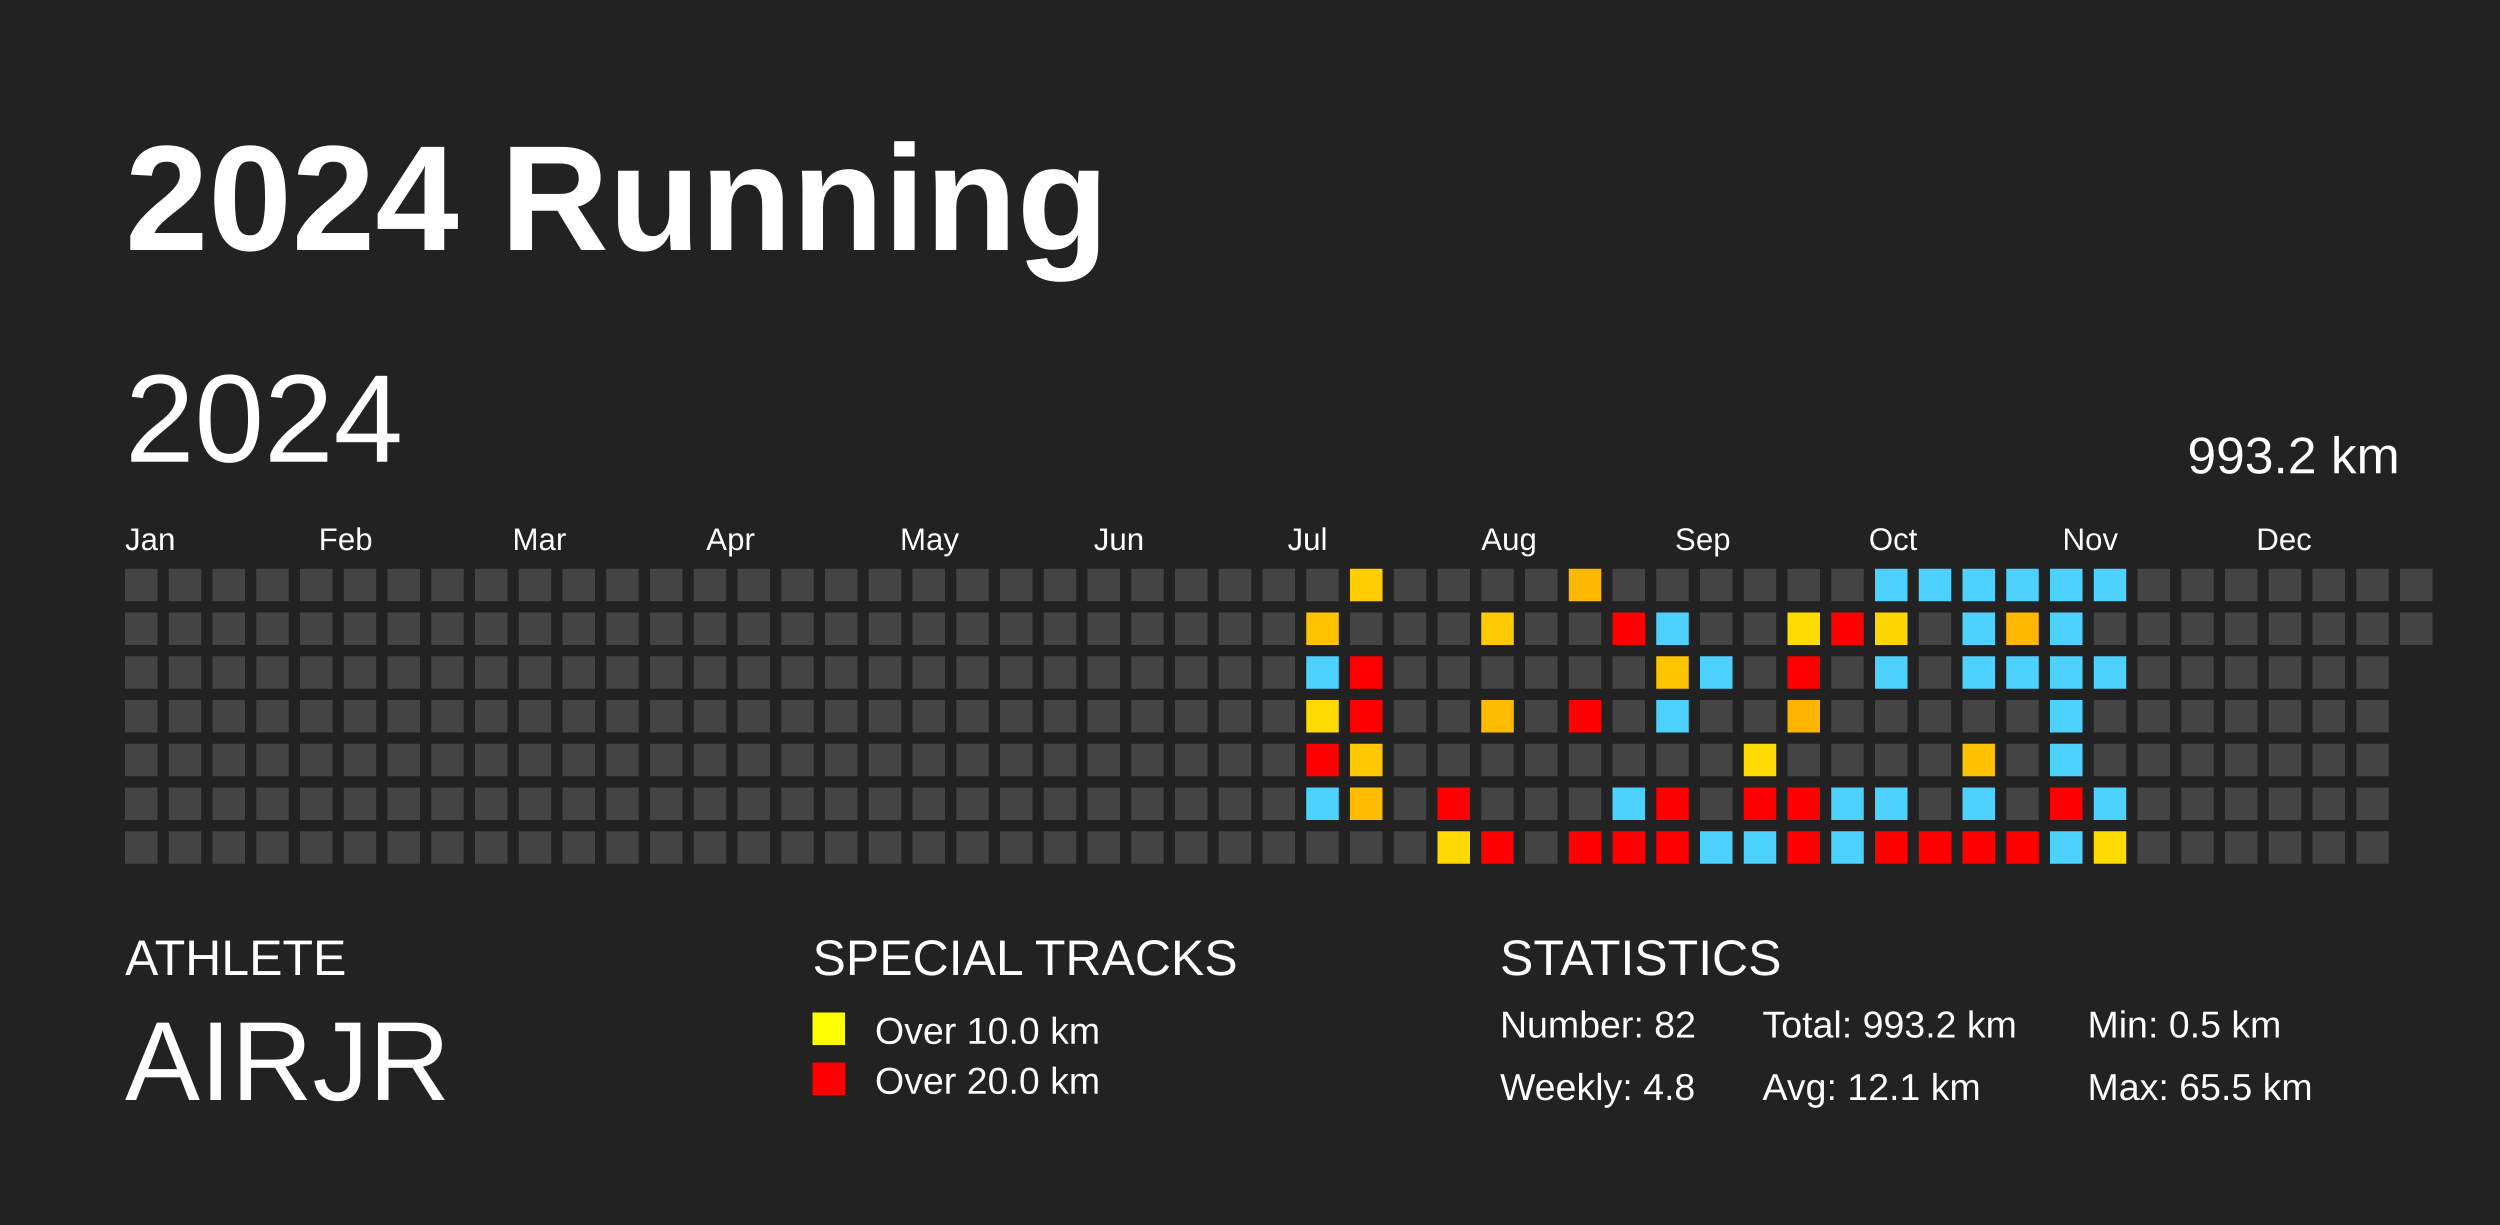
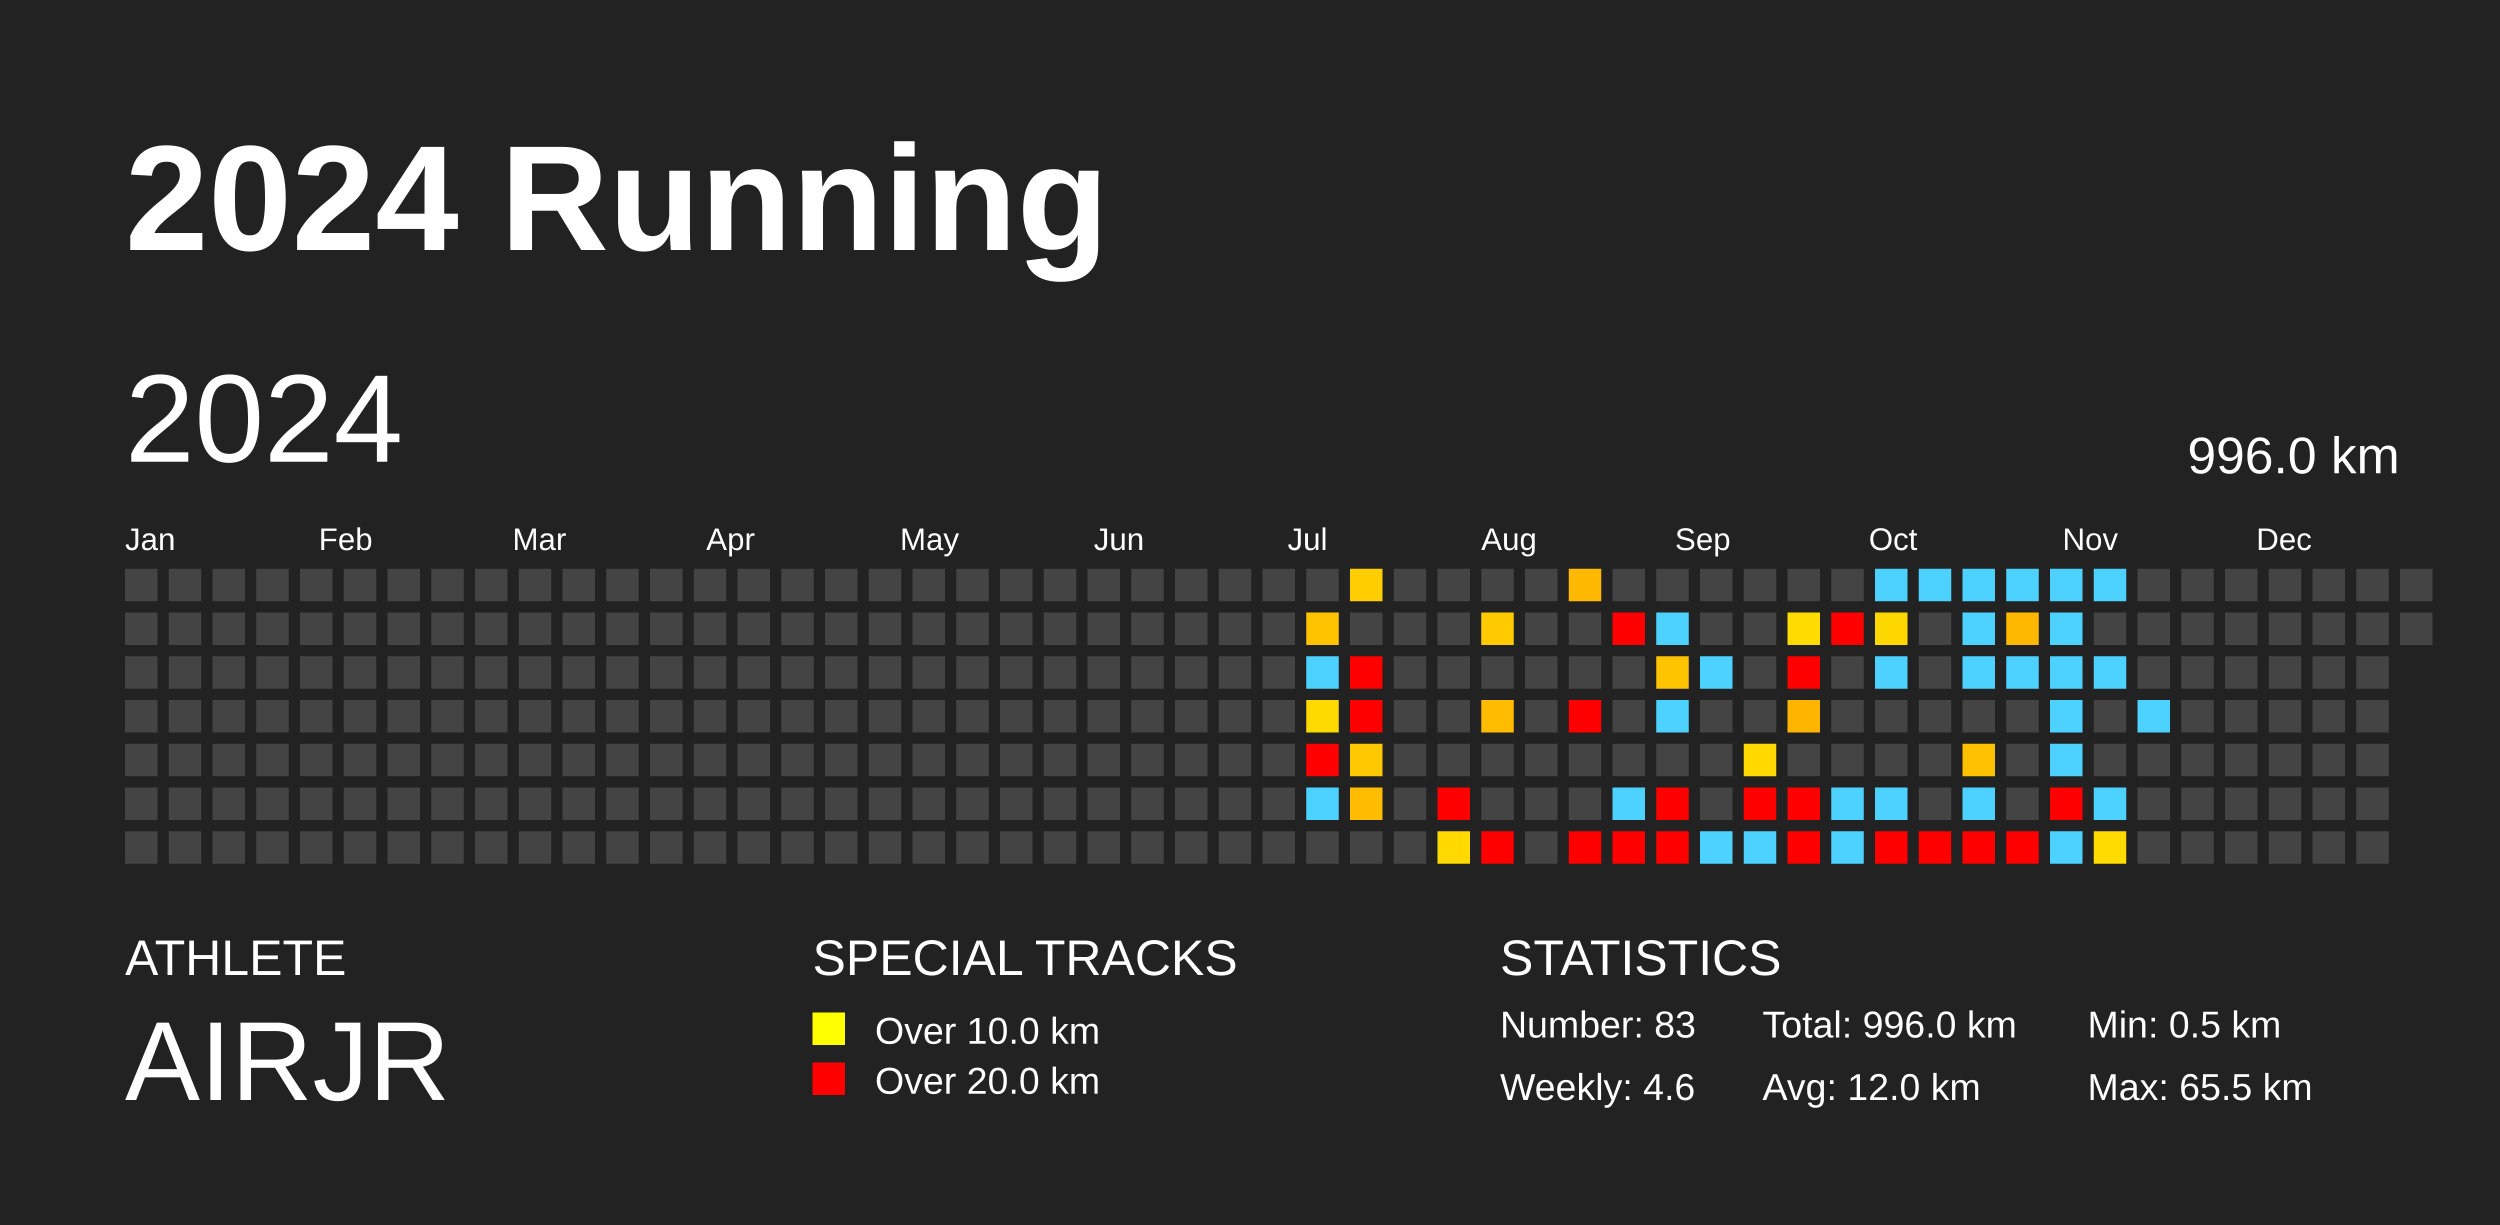
<svg xmlns="http://www.w3.org/2000/svg" baseProfile="full" height="98mm" version="1.1" viewBox="0,0,200,98" width="200mm">
  <defs />
  <rect fill="#222222" height="98" width="200" x="0" y="0" />
  <text fill="#FFFFFF" style="font-size:12px; font-family:Arial; font-weight:bold;" x="10" y="20">2024 Running</text>
  <text fill="#FFFFFF" style="font-size:4px; font-family:Arial" x="10" y="78">ATHLETE</text>
  <text fill="#FFFFFF" style="font-size:9px; font-family:Arial" x="10" y="88">AIRJR</text>
  <text fill="#FFFFFF" style="font-size:4px; font-family:Arial" x="65" y="78">SPECIAL TRACKS</text>
  <rect fill="yellow" height="2.6" width="2.6" x="65" y="81" />
  <text fill="#FFFFFF" style="font-size:3px; font-family:Arial" x="70" y="83.5">Over 10.0 km</text>
  <rect fill="red" height="2.6" width="2.6" x="65" y="85" />
  <text fill="#FFFFFF" style="font-size:3px; font-family:Arial" x="70" y="87.5">Over 20.0 km</text>
  <text fill="#FFFFFF" style="font-size:4px; font-family:Arial" x="120" y="78">STATISTICS</text>
-   <text fill="#FFFFFF" style="font-size:3px; font-family:Arial" x="120" y="83">Number: 82</text>
-   <text fill="#FFFFFF" style="font-size:3px; font-family:Arial" x="120" y="88">Weekly: 4.8</text>
-   <text fill="#FFFFFF" style="font-size:3px; font-family:Arial" x="141" y="83">Total: 993.2 km</text>
-   <text fill="#FFFFFF" style="font-size:3px; font-family:Arial" x="141" y="88">Avg: 12.1 km</text>
+   <text fill="#FFFFFF" style="font-size:3px; font-family:Arial" x="120" y="83">Number: 83</text>
+   <text fill="#FFFFFF" style="font-size:3px; font-family:Arial" x="120" y="88">Weekly: 4.6</text>
+   <text fill="#FFFFFF" style="font-size:3px; font-family:Arial" x="141" y="83">Total: 996.0 km</text>
+   <text fill="#FFFFFF" style="font-size:3px; font-family:Arial" x="141" y="88">Avg: 12.0 km</text>
  <text fill="#FFFFFF" style="font-size:3px; font-family:Arial" x="167" y="83">Min: 0.5 km</text>
  <text fill="#FFFFFF" style="font-size:3px; font-family:Arial" x="167" y="88">Max: 65.5 km</text>
  <text dominant-baseline="hanging" fill="#FFFFFF" style="font-size:10.0px; font-family:Arial;" x="10" y="30">2024</text>
-   <text dominant-baseline="hanging" fill="#FFFFFF" style="font-size:4.125px; font-family:Arial;" x="175" y="35">993.2 km</text>
+   <text dominant-baseline="hanging" fill="#FFFFFF" style="font-size:4.125px; font-family:Arial;" x="175" y="35">996.0 km</text>
  <text fill="#FFFFFF" style="font-size:2.5px; font-family:Arial" x="10.0" y="44">Jan</text>
  <text fill="#FFFFFF" style="font-size:2.5px; font-family:Arial" x="25.5" y="44">Feb</text>
  <text fill="#FFFFFF" style="font-size:2.5px; font-family:Arial" x="41.0" y="44">Mar</text>
  <text fill="#FFFFFF" style="font-size:2.5px; font-family:Arial" x="56.5" y="44">Apr</text>
  <text fill="#FFFFFF" style="font-size:2.5px; font-family:Arial" x="72.0" y="44">May</text>
  <text fill="#FFFFFF" style="font-size:2.5px; font-family:Arial" x="87.5" y="44">Jun</text>
  <text fill="#FFFFFF" style="font-size:2.5px; font-family:Arial" x="103.0" y="44">Jul</text>
  <text fill="#FFFFFF" style="font-size:2.5px; font-family:Arial" x="118.5" y="44">Aug</text>
  <text fill="#FFFFFF" style="font-size:2.5px; font-family:Arial" x="134.0" y="44">Sep</text>
  <text fill="#FFFFFF" style="font-size:2.5px; font-family:Arial" x="149.5" y="44">Oct</text>
  <text fill="#FFFFFF" style="font-size:2.5px; font-family:Arial" x="165.0" y="44">Nov</text>
  <text fill="#FFFFFF" style="font-size:2.5px; font-family:Arial" x="180.5" y="44">Dec</text>
  <rect fill="#444444" height="2.6" width="2.6" x="10.0" y="45.5" />
  <rect fill="#444444" height="2.6" width="2.6" x="10.0" y="49.0" />
  <rect fill="#444444" height="2.6" width="2.6" x="10.0" y="52.5" />
  <rect fill="#444444" height="2.6" width="2.6" x="10.0" y="56.0" />
  <rect fill="#444444" height="2.6" width="2.6" x="10.0" y="59.5" />
  <rect fill="#444444" height="2.6" width="2.6" x="10.0" y="63.0" />
  <rect fill="#444444" height="2.6" width="2.6" x="10.0" y="66.5" />
  <rect fill="#444444" height="2.6" width="2.6" x="13.5" y="45.5" />
  <rect fill="#444444" height="2.6" width="2.6" x="13.5" y="49.0" />
  <rect fill="#444444" height="2.6" width="2.6" x="13.5" y="52.5" />
  <rect fill="#444444" height="2.6" width="2.6" x="13.5" y="56.0" />
  <rect fill="#444444" height="2.6" width="2.6" x="13.5" y="59.5" />
  <rect fill="#444444" height="2.6" width="2.6" x="13.5" y="63.0" />
  <rect fill="#444444" height="2.6" width="2.6" x="13.5" y="66.5" />
  <rect fill="#444444" height="2.6" width="2.6" x="17.0" y="45.5" />
  <rect fill="#444444" height="2.6" width="2.6" x="17.0" y="49.0" />
  <rect fill="#444444" height="2.6" width="2.6" x="17.0" y="52.5" />
  <rect fill="#444444" height="2.6" width="2.6" x="17.0" y="56.0" />
  <rect fill="#444444" height="2.6" width="2.6" x="17.0" y="59.5" />
  <rect fill="#444444" height="2.6" width="2.6" x="17.0" y="63.0" />
  <rect fill="#444444" height="2.6" width="2.6" x="17.0" y="66.5" />
  <rect fill="#444444" height="2.6" width="2.6" x="20.5" y="45.5" />
  <rect fill="#444444" height="2.6" width="2.6" x="20.5" y="49.0" />
  <rect fill="#444444" height="2.6" width="2.6" x="20.5" y="52.5" />
  <rect fill="#444444" height="2.6" width="2.6" x="20.5" y="56.0" />
  <rect fill="#444444" height="2.6" width="2.6" x="20.5" y="59.5" />
  <rect fill="#444444" height="2.6" width="2.6" x="20.5" y="63.0" />
  <rect fill="#444444" height="2.6" width="2.6" x="20.5" y="66.5" />
  <rect fill="#444444" height="2.6" width="2.6" x="24.0" y="45.5" />
  <rect fill="#444444" height="2.6" width="2.6" x="24.0" y="49.0" />
  <rect fill="#444444" height="2.6" width="2.6" x="24.0" y="52.5" />
  <rect fill="#444444" height="2.6" width="2.6" x="24.0" y="56.0" />
  <rect fill="#444444" height="2.6" width="2.6" x="24.0" y="59.5" />
  <rect fill="#444444" height="2.6" width="2.6" x="24.0" y="63.0" />
  <rect fill="#444444" height="2.6" width="2.6" x="24.0" y="66.5" />
  <rect fill="#444444" height="2.6" width="2.6" x="27.5" y="45.5" />
  <rect fill="#444444" height="2.6" width="2.6" x="27.5" y="49.0" />
  <rect fill="#444444" height="2.6" width="2.6" x="27.5" y="52.5" />
  <rect fill="#444444" height="2.6" width="2.6" x="27.5" y="56.0" />
  <rect fill="#444444" height="2.6" width="2.6" x="27.5" y="59.5" />
  <rect fill="#444444" height="2.6" width="2.6" x="27.5" y="63.0" />
  <rect fill="#444444" height="2.6" width="2.6" x="27.5" y="66.5" />
  <rect fill="#444444" height="2.6" width="2.6" x="31.0" y="45.5" />
  <rect fill="#444444" height="2.6" width="2.6" x="31.0" y="49.0" />
  <rect fill="#444444" height="2.6" width="2.6" x="31.0" y="52.5" />
  <rect fill="#444444" height="2.6" width="2.6" x="31.0" y="56.0" />
  <rect fill="#444444" height="2.6" width="2.6" x="31.0" y="59.5" />
  <rect fill="#444444" height="2.6" width="2.6" x="31.0" y="63.0" />
  <rect fill="#444444" height="2.6" width="2.6" x="31.0" y="66.5" />
  <rect fill="#444444" height="2.6" width="2.6" x="34.5" y="45.5" />
  <rect fill="#444444" height="2.6" width="2.6" x="34.5" y="49.0" />
  <rect fill="#444444" height="2.6" width="2.6" x="34.5" y="52.5" />
  <rect fill="#444444" height="2.6" width="2.6" x="34.5" y="56.0" />
  <rect fill="#444444" height="2.6" width="2.6" x="34.5" y="59.5" />
  <rect fill="#444444" height="2.6" width="2.6" x="34.5" y="63.0" />
  <rect fill="#444444" height="2.6" width="2.6" x="34.5" y="66.5" />
  <rect fill="#444444" height="2.6" width="2.6" x="38.0" y="45.5" />
  <rect fill="#444444" height="2.6" width="2.6" x="38.0" y="49.0" />
  <rect fill="#444444" height="2.6" width="2.6" x="38.0" y="52.5" />
  <rect fill="#444444" height="2.6" width="2.6" x="38.0" y="56.0" />
  <rect fill="#444444" height="2.6" width="2.6" x="38.0" y="59.5" />
  <rect fill="#444444" height="2.6" width="2.6" x="38.0" y="63.0" />
  <rect fill="#444444" height="2.6" width="2.6" x="38.0" y="66.5" />
  <rect fill="#444444" height="2.6" width="2.6" x="41.5" y="45.5" />
  <rect fill="#444444" height="2.6" width="2.6" x="41.5" y="49.0" />
  <rect fill="#444444" height="2.6" width="2.6" x="41.5" y="52.5" />
  <rect fill="#444444" height="2.6" width="2.6" x="41.5" y="56.0" />
  <rect fill="#444444" height="2.6" width="2.6" x="41.5" y="59.5" />
  <rect fill="#444444" height="2.6" width="2.6" x="41.5" y="63.0" />
  <rect fill="#444444" height="2.6" width="2.6" x="41.5" y="66.5" />
  <rect fill="#444444" height="2.6" width="2.6" x="45.0" y="45.5" />
  <rect fill="#444444" height="2.6" width="2.6" x="45.0" y="49.0" />
  <rect fill="#444444" height="2.6" width="2.6" x="45.0" y="52.5" />
  <rect fill="#444444" height="2.6" width="2.6" x="45.0" y="56.0" />
  <rect fill="#444444" height="2.6" width="2.6" x="45.0" y="59.5" />
  <rect fill="#444444" height="2.6" width="2.6" x="45.0" y="63.0" />
  <rect fill="#444444" height="2.6" width="2.6" x="45.0" y="66.5" />
  <rect fill="#444444" height="2.6" width="2.6" x="48.5" y="45.5" />
  <rect fill="#444444" height="2.6" width="2.6" x="48.5" y="49.0" />
  <rect fill="#444444" height="2.6" width="2.6" x="48.5" y="52.5" />
  <rect fill="#444444" height="2.6" width="2.6" x="48.5" y="56.0" />
  <rect fill="#444444" height="2.6" width="2.6" x="48.5" y="59.5" />
  <rect fill="#444444" height="2.6" width="2.6" x="48.5" y="63.0" />
  <rect fill="#444444" height="2.6" width="2.6" x="48.5" y="66.5" />
  <rect fill="#444444" height="2.6" width="2.6" x="52.0" y="45.5" />
  <rect fill="#444444" height="2.6" width="2.6" x="52.0" y="49.0" />
  <rect fill="#444444" height="2.6" width="2.6" x="52.0" y="52.5" />
  <rect fill="#444444" height="2.6" width="2.6" x="52.0" y="56.0" />
  <rect fill="#444444" height="2.6" width="2.6" x="52.0" y="59.5" />
  <rect fill="#444444" height="2.6" width="2.6" x="52.0" y="63.0" />
  <rect fill="#444444" height="2.6" width="2.6" x="52.0" y="66.5" />
  <rect fill="#444444" height="2.6" width="2.6" x="55.5" y="45.5" />
  <rect fill="#444444" height="2.6" width="2.6" x="55.5" y="49.0" />
  <rect fill="#444444" height="2.6" width="2.6" x="55.5" y="52.5" />
  <rect fill="#444444" height="2.6" width="2.6" x="55.5" y="56.0" />
  <rect fill="#444444" height="2.6" width="2.6" x="55.5" y="59.5" />
  <rect fill="#444444" height="2.6" width="2.6" x="55.5" y="63.0" />
  <rect fill="#444444" height="2.6" width="2.6" x="55.5" y="66.5" />
  <rect fill="#444444" height="2.6" width="2.6" x="59.0" y="45.5" />
  <rect fill="#444444" height="2.6" width="2.6" x="59.0" y="49.0" />
  <rect fill="#444444" height="2.6" width="2.6" x="59.0" y="52.5" />
  <rect fill="#444444" height="2.6" width="2.6" x="59.0" y="56.0" />
  <rect fill="#444444" height="2.6" width="2.6" x="59.0" y="59.5" />
  <rect fill="#444444" height="2.6" width="2.6" x="59.0" y="63.0" />
  <rect fill="#444444" height="2.6" width="2.6" x="59.0" y="66.5" />
  <rect fill="#444444" height="2.6" width="2.6" x="62.5" y="45.5" />
  <rect fill="#444444" height="2.6" width="2.6" x="62.5" y="49.0" />
  <rect fill="#444444" height="2.6" width="2.6" x="62.5" y="52.5" />
  <rect fill="#444444" height="2.6" width="2.6" x="62.5" y="56.0" />
  <rect fill="#444444" height="2.6" width="2.6" x="62.5" y="59.5" />
  <rect fill="#444444" height="2.6" width="2.6" x="62.5" y="63.0" />
  <rect fill="#444444" height="2.6" width="2.6" x="62.5" y="66.5" />
  <rect fill="#444444" height="2.6" width="2.6" x="66.0" y="45.5" />
  <rect fill="#444444" height="2.6" width="2.6" x="66.0" y="49.0" />
  <rect fill="#444444" height="2.6" width="2.6" x="66.0" y="52.5" />
  <rect fill="#444444" height="2.6" width="2.6" x="66.0" y="56.0" />
  <rect fill="#444444" height="2.6" width="2.6" x="66.0" y="59.5" />
  <rect fill="#444444" height="2.6" width="2.6" x="66.0" y="63.0" />
  <rect fill="#444444" height="2.6" width="2.6" x="66.0" y="66.5" />
  <rect fill="#444444" height="2.6" width="2.6" x="69.5" y="45.5" />
  <rect fill="#444444" height="2.6" width="2.6" x="69.5" y="49.0" />
  <rect fill="#444444" height="2.6" width="2.6" x="69.5" y="52.5" />
  <rect fill="#444444" height="2.6" width="2.6" x="69.5" y="56.0" />
  <rect fill="#444444" height="2.6" width="2.6" x="69.5" y="59.5" />
  <rect fill="#444444" height="2.6" width="2.6" x="69.5" y="63.0" />
  <rect fill="#444444" height="2.6" width="2.6" x="69.5" y="66.5" />
  <rect fill="#444444" height="2.6" width="2.6" x="73.0" y="45.5" />
  <rect fill="#444444" height="2.6" width="2.6" x="73.0" y="49.0" />
  <rect fill="#444444" height="2.6" width="2.6" x="73.0" y="52.5" />
  <rect fill="#444444" height="2.6" width="2.6" x="73.0" y="56.0" />
  <rect fill="#444444" height="2.6" width="2.6" x="73.0" y="59.5" />
  <rect fill="#444444" height="2.6" width="2.6" x="73.0" y="63.0" />
  <rect fill="#444444" height="2.6" width="2.6" x="73.0" y="66.5" />
  <rect fill="#444444" height="2.6" width="2.6" x="76.5" y="45.5" />
  <rect fill="#444444" height="2.6" width="2.6" x="76.5" y="49.0" />
  <rect fill="#444444" height="2.6" width="2.6" x="76.5" y="52.5" />
  <rect fill="#444444" height="2.6" width="2.6" x="76.5" y="56.0" />
  <rect fill="#444444" height="2.6" width="2.6" x="76.5" y="59.5" />
  <rect fill="#444444" height="2.6" width="2.6" x="76.5" y="63.0" />
  <rect fill="#444444" height="2.6" width="2.6" x="76.5" y="66.5" />
  <rect fill="#444444" height="2.6" width="2.6" x="80.0" y="45.5" />
  <rect fill="#444444" height="2.6" width="2.6" x="80.0" y="49.0" />
  <rect fill="#444444" height="2.6" width="2.6" x="80.0" y="52.5" />
  <rect fill="#444444" height="2.6" width="2.6" x="80.0" y="56.0" />
  <rect fill="#444444" height="2.6" width="2.6" x="80.0" y="59.5" />
  <rect fill="#444444" height="2.6" width="2.6" x="80.0" y="63.0" />
  <rect fill="#444444" height="2.6" width="2.6" x="80.0" y="66.5" />
  <rect fill="#444444" height="2.6" width="2.6" x="83.5" y="45.5" />
  <rect fill="#444444" height="2.6" width="2.6" x="83.5" y="49.0" />
  <rect fill="#444444" height="2.6" width="2.6" x="83.5" y="52.5" />
  <rect fill="#444444" height="2.6" width="2.6" x="83.5" y="56.0" />
  <rect fill="#444444" height="2.6" width="2.6" x="83.5" y="59.5" />
  <rect fill="#444444" height="2.6" width="2.6" x="83.5" y="63.0" />
  <rect fill="#444444" height="2.6" width="2.6" x="83.5" y="66.5" />
  <rect fill="#444444" height="2.6" width="2.6" x="87.0" y="45.5" />
  <rect fill="#444444" height="2.6" width="2.6" x="87.0" y="49.0" />
  <rect fill="#444444" height="2.6" width="2.6" x="87.0" y="52.5" />
  <rect fill="#444444" height="2.6" width="2.6" x="87.0" y="56.0" />
  <rect fill="#444444" height="2.6" width="2.6" x="87.0" y="59.5" />
  <rect fill="#444444" height="2.6" width="2.6" x="87.0" y="63.0" />
  <rect fill="#444444" height="2.6" width="2.6" x="87.0" y="66.5" />
  <rect fill="#444444" height="2.6" width="2.6" x="90.5" y="45.5" />
  <rect fill="#444444" height="2.6" width="2.6" x="90.5" y="49.0" />
  <rect fill="#444444" height="2.6" width="2.6" x="90.5" y="52.5" />
  <rect fill="#444444" height="2.6" width="2.6" x="90.5" y="56.0" />
  <rect fill="#444444" height="2.6" width="2.6" x="90.5" y="59.5" />
  <rect fill="#444444" height="2.6" width="2.6" x="90.5" y="63.0" />
  <rect fill="#444444" height="2.6" width="2.6" x="90.5" y="66.5" />
  <rect fill="#444444" height="2.6" width="2.6" x="94.0" y="45.5" />
  <rect fill="#444444" height="2.6" width="2.6" x="94.0" y="49.0" />
  <rect fill="#444444" height="2.6" width="2.6" x="94.0" y="52.5" />
  <rect fill="#444444" height="2.6" width="2.6" x="94.0" y="56.0" />
  <rect fill="#444444" height="2.6" width="2.6" x="94.0" y="59.5" />
  <rect fill="#444444" height="2.6" width="2.6" x="94.0" y="63.0" />
  <rect fill="#444444" height="2.6" width="2.6" x="94.0" y="66.5" />
  <rect fill="#444444" height="2.6" width="2.6" x="97.5" y="45.5" />
  <rect fill="#444444" height="2.6" width="2.6" x="97.5" y="49.0" />
  <rect fill="#444444" height="2.6" width="2.6" x="97.5" y="52.5" />
  <rect fill="#444444" height="2.6" width="2.6" x="97.5" y="56.0" />
  <rect fill="#444444" height="2.6" width="2.6" x="97.5" y="59.5" />
  <rect fill="#444444" height="2.6" width="2.6" x="97.5" y="63.0" />
  <rect fill="#444444" height="2.6" width="2.6" x="97.5" y="66.5" />
  <rect fill="#444444" height="2.6" width="2.6" x="101.0" y="45.5" />
  <rect fill="#444444" height="2.6" width="2.6" x="101.0" y="49.0" />
  <rect fill="#444444" height="2.6" width="2.6" x="101.0" y="52.5" />
  <rect fill="#444444" height="2.6" width="2.6" x="101.0" y="56.0" />
  <rect fill="#444444" height="2.6" width="2.6" x="101.0" y="59.5" />
  <rect fill="#444444" height="2.6" width="2.6" x="101.0" y="63.0" />
  <rect fill="#444444" height="2.6" width="2.6" x="101.0" y="66.5" />
  <rect fill="#444444" height="2.6" width="2.6" x="104.5" y="45.5" />
  <rect fill="#ffc300" height="2.6" width="2.6" x="104.5" y="49.0" />
  <rect fill="#4dd2ff" height="2.6" width="2.6" x="104.5" y="52.5" />
  <rect fill="#ffda00" height="2.6" width="2.6" x="104.5" y="56.0" />
  <rect fill="red" height="2.6" width="2.6" x="104.5" y="59.5" />
  <rect fill="#4dd2ff" height="2.6" width="2.6" x="104.5" y="63.0" />
  <rect fill="#444444" height="2.6" width="2.6" x="104.5" y="66.5" />
  <rect fill="#ffcd00" height="2.6" width="2.6" x="108.0" y="45.5" />
  <rect fill="#444444" height="2.6" width="2.6" x="108.0" y="49.0" />
  <rect fill="red" height="2.6" width="2.6" x="108.0" y="52.5" />
  <rect fill="red" height="2.6" width="2.6" x="108.0" y="56.0" />
  <rect fill="#ffc800" height="2.6" width="2.6" x="108.0" y="59.5" />
  <rect fill="#ffbc00" height="2.6" width="2.6" x="108.0" y="63.0" />
  <rect fill="#444444" height="2.6" width="2.6" x="108.0" y="66.5" />
  <rect fill="#444444" height="2.6" width="2.6" x="111.5" y="45.5" />
  <rect fill="#444444" height="2.6" width="2.6" x="111.5" y="49.0" />
  <rect fill="#444444" height="2.6" width="2.6" x="111.5" y="52.5" />
  <rect fill="#444444" height="2.6" width="2.6" x="111.5" y="56.0" />
  <rect fill="#444444" height="2.6" width="2.6" x="111.5" y="59.5" />
  <rect fill="#444444" height="2.6" width="2.6" x="111.5" y="63.0" />
  <rect fill="#444444" height="2.6" width="2.6" x="111.5" y="66.5" />
  <rect fill="#444444" height="2.6" width="2.6" x="115.0" y="45.5" />
  <rect fill="#444444" height="2.6" width="2.6" x="115.0" y="49.0" />
  <rect fill="#444444" height="2.6" width="2.6" x="115.0" y="52.5" />
  <rect fill="#444444" height="2.6" width="2.6" x="115.0" y="56.0" />
  <rect fill="#444444" height="2.6" width="2.6" x="115.0" y="59.5" />
  <rect fill="red" height="2.6" width="2.6" x="115.0" y="63.0" />
  <rect fill="#ffd900" height="2.6" width="2.6" x="115.0" y="66.5" />
  <rect fill="#444444" height="2.6" width="2.6" x="118.5" y="45.5" />
  <rect fill="#ffcb00" height="2.6" width="2.6" x="118.5" y="49.0" />
  <rect fill="#444444" height="2.6" width="2.6" x="118.5" y="52.5" />
  <rect fill="#ffbc00" height="2.6" width="2.6" x="118.5" y="56.0" />
  <rect fill="#444444" height="2.6" width="2.6" x="118.5" y="59.5" />
  <rect fill="#444444" height="2.6" width="2.6" x="118.5" y="63.0" />
  <rect fill="red" height="2.6" width="2.6" x="118.5" y="66.5" />
  <rect fill="#444444" height="2.6" width="2.6" x="122.0" y="45.5" />
  <rect fill="#444444" height="2.6" width="2.6" x="122.0" y="49.0" />
  <rect fill="#444444" height="2.6" width="2.6" x="122.0" y="52.5" />
  <rect fill="#444444" height="2.6" width="2.6" x="122.0" y="56.0" />
  <rect fill="#444444" height="2.6" width="2.6" x="122.0" y="59.5" />
  <rect fill="#444444" height="2.6" width="2.6" x="122.0" y="63.0" />
  <rect fill="#444444" height="2.6" width="2.6" x="122.0" y="66.5" />
  <rect fill="#ffb900" height="2.6" width="2.6" x="125.5" y="45.5" />
  <rect fill="#444444" height="2.6" width="2.6" x="125.5" y="49.0" />
  <rect fill="#444444" height="2.6" width="2.6" x="125.5" y="52.5" />
  <rect fill="red" height="2.6" width="2.6" x="125.5" y="56.0" />
  <rect fill="#444444" height="2.6" width="2.6" x="125.5" y="59.5" />
  <rect fill="#444444" height="2.6" width="2.6" x="125.5" y="63.0" />
  <rect fill="red" height="2.6" width="2.6" x="125.5" y="66.5" />
  <rect fill="#444444" height="2.6" width="2.6" x="129.0" y="45.5" />
  <rect fill="red" height="2.6" width="2.6" x="129.0" y="49.0" />
  <rect fill="#444444" height="2.6" width="2.6" x="129.0" y="52.5" />
  <rect fill="#444444" height="2.6" width="2.6" x="129.0" y="56.0" />
  <rect fill="#444444" height="2.6" width="2.6" x="129.0" y="59.5" />
  <rect fill="#4dd2ff" height="2.6" width="2.6" x="129.0" y="63.0" />
  <rect fill="red" height="2.6" width="2.6" x="129.0" y="66.5" />
  <rect fill="#444444" height="2.6" width="2.6" x="132.5" y="45.5" />
  <rect fill="#4dd2ff" height="2.6" width="2.6" x="132.5" y="49.0" />
  <rect fill="#ffc400" height="2.6" width="2.6" x="132.5" y="52.5" />
  <rect fill="#4dd2ff" height="2.6" width="2.6" x="132.5" y="56.0" />
  <rect fill="#444444" height="2.6" width="2.6" x="132.5" y="59.5" />
  <rect fill="red" height="2.6" width="2.6" x="132.5" y="63.0" />
  <rect fill="red" height="2.6" width="2.6" x="132.5" y="66.5" />
  <rect fill="#444444" height="2.6" width="2.6" x="136.0" y="45.5" />
  <rect fill="#444444" height="2.6" width="2.6" x="136.0" y="49.0" />
  <rect fill="#4dd2ff" height="2.6" width="2.6" x="136.0" y="52.5" />
  <rect fill="#444444" height="2.6" width="2.6" x="136.0" y="56.0" />
  <rect fill="#444444" height="2.6" width="2.6" x="136.0" y="59.5" />
  <rect fill="#444444" height="2.6" width="2.6" x="136.0" y="63.0" />
  <rect fill="#4dd2ff" height="2.6" width="2.6" x="136.0" y="66.5" />
  <rect fill="#444444" height="2.6" width="2.6" x="139.5" y="45.5" />
  <rect fill="#444444" height="2.6" width="2.6" x="139.5" y="49.0" />
  <rect fill="#444444" height="2.6" width="2.6" x="139.5" y="52.5" />
  <rect fill="#444444" height="2.6" width="2.6" x="139.5" y="56.0" />
  <rect fill="#ffd900" height="2.6" width="2.6" x="139.5" y="59.5" />
  <rect fill="red" height="2.6" width="2.6" x="139.5" y="63.0" />
  <rect fill="#4dd2ff" height="2.6" width="2.6" x="139.5" y="66.5" />
  <rect fill="#444444" height="2.6" width="2.6" x="143.0" y="45.5" />
  <rect fill="#ffdb00" height="2.6" width="2.6" x="143.0" y="49.0" />
  <rect fill="red" height="2.6" width="2.6" x="143.0" y="52.5" />
  <rect fill="#ffb500" height="2.6" width="2.6" x="143.0" y="56.0" />
  <rect fill="#444444" height="2.6" width="2.6" x="143.0" y="59.5" />
  <rect fill="red" height="2.6" width="2.6" x="143.0" y="63.0" />
  <rect fill="red" height="2.6" width="2.6" x="143.0" y="66.5" />
  <rect fill="#444444" height="2.6" width="2.6" x="146.5" y="45.5" />
  <rect fill="red" height="2.6" width="2.6" x="146.5" y="49.0" />
  <rect fill="#444444" height="2.6" width="2.6" x="146.5" y="52.5" />
  <rect fill="#444444" height="2.6" width="2.6" x="146.5" y="56.0" />
  <rect fill="#444444" height="2.6" width="2.6" x="146.5" y="59.5" />
  <rect fill="#4dd2ff" height="2.6" width="2.6" x="146.5" y="63.0" />
  <rect fill="#4dd2ff" height="2.6" width="2.6" x="146.5" y="66.5" />
  <rect fill="#4dd2ff" height="2.6" width="2.6" x="150.0" y="45.5" />
  <rect fill="#ffd700" height="2.6" width="2.6" x="150.0" y="49.0" />
  <rect fill="#4dd2ff" height="2.6" width="2.6" x="150.0" y="52.5" />
  <rect fill="#444444" height="2.6" width="2.6" x="150.0" y="56.0" />
  <rect fill="#444444" height="2.6" width="2.6" x="150.0" y="59.5" />
  <rect fill="#4dd2ff" height="2.6" width="2.6" x="150.0" y="63.0" />
  <rect fill="red" height="2.6" width="2.6" x="150.0" y="66.5" />
  <rect fill="#4dd2ff" height="2.6" width="2.6" x="153.5" y="45.5" />
  <rect fill="#444444" height="2.6" width="2.6" x="153.5" y="49.0" />
  <rect fill="#444444" height="2.6" width="2.6" x="153.5" y="52.5" />
  <rect fill="#444444" height="2.6" width="2.6" x="153.5" y="56.0" />
  <rect fill="#444444" height="2.6" width="2.6" x="153.5" y="59.5" />
  <rect fill="#444444" height="2.6" width="2.6" x="153.5" y="63.0" />
  <rect fill="red" height="2.6" width="2.6" x="153.5" y="66.5" />
  <rect fill="#4dd2ff" height="2.6" width="2.6" x="157.0" y="45.5" />
  <rect fill="#4dd2ff" height="2.6" width="2.6" x="157.0" y="49.0" />
  <rect fill="#4dd2ff" height="2.6" width="2.6" x="157.0" y="52.5" />
  <rect fill="#444444" height="2.6" width="2.6" x="157.0" y="56.0" />
  <rect fill="#ffc200" height="2.6" width="2.6" x="157.0" y="59.5" />
  <rect fill="#4dd2ff" height="2.6" width="2.6" x="157.0" y="63.0" />
  <rect fill="red" height="2.6" width="2.6" x="157.0" y="66.5" />
  <rect fill="#4dd2ff" height="2.6" width="2.6" x="160.5" y="45.5" />
  <rect fill="#ffb800" height="2.6" width="2.6" x="160.5" y="49.0" />
  <rect fill="#4dd2ff" height="2.6" width="2.6" x="160.5" y="52.5" />
  <rect fill="#444444" height="2.6" width="2.6" x="160.5" y="56.0" />
  <rect fill="#444444" height="2.6" width="2.6" x="160.5" y="59.5" />
  <rect fill="#444444" height="2.6" width="2.6" x="160.5" y="63.0" />
  <rect fill="red" height="2.6" width="2.6" x="160.5" y="66.5" />
  <rect fill="#4dd2ff" height="2.6" width="2.6" x="164.0" y="45.5" />
  <rect fill="#4dd2ff" height="2.6" width="2.6" x="164.0" y="49.0" />
  <rect fill="#4dd2ff" height="2.6" width="2.6" x="164.0" y="52.5" />
  <rect fill="#4dd2ff" height="2.6" width="2.6" x="164.0" y="56.0" />
  <rect fill="#4dd2ff" height="2.6" width="2.6" x="164.0" y="59.5" />
  <rect fill="red" height="2.6" width="2.6" x="164.0" y="63.0" />
  <rect fill="#4dd2ff" height="2.6" width="2.6" x="164.0" y="66.5" />
  <rect fill="#4dd2ff" height="2.6" width="2.6" x="167.5" y="45.5" />
  <rect fill="#444444" height="2.6" width="2.6" x="167.5" y="49.0" />
  <rect fill="#4dd2ff" height="2.6" width="2.6" x="167.5" y="52.5" />
  <rect fill="#444444" height="2.6" width="2.6" x="167.5" y="56.0" />
  <rect fill="#444444" height="2.6" width="2.6" x="167.5" y="59.5" />
  <rect fill="#4dd2ff" height="2.6" width="2.6" x="167.5" y="63.0" />
  <rect fill="#ffdb00" height="2.6" width="2.6" x="167.5" y="66.5" />
  <rect fill="#444444" height="2.6" width="2.6" x="171.0" y="45.5" />
  <rect fill="#444444" height="2.6" width="2.6" x="171.0" y="49.0" />
  <rect fill="#444444" height="2.6" width="2.6" x="171.0" y="52.5" />
-   <rect fill="#444444" height="2.6" width="2.6" x="171.0" y="56.0" />
+   <rect fill="#4dd2ff" height="2.6" width="2.6" x="171.0" y="56.0" />
  <rect fill="#444444" height="2.6" width="2.6" x="171.0" y="59.5" />
  <rect fill="#444444" height="2.6" width="2.6" x="171.0" y="63.0" />
  <rect fill="#444444" height="2.6" width="2.6" x="171.0" y="66.5" />
  <rect fill="#444444" height="2.6" width="2.6" x="174.5" y="45.5" />
  <rect fill="#444444" height="2.6" width="2.6" x="174.5" y="49.0" />
  <rect fill="#444444" height="2.6" width="2.6" x="174.5" y="52.5" />
  <rect fill="#444444" height="2.6" width="2.6" x="174.5" y="56.0" />
  <rect fill="#444444" height="2.6" width="2.6" x="174.5" y="59.5" />
  <rect fill="#444444" height="2.6" width="2.6" x="174.5" y="63.0" />
  <rect fill="#444444" height="2.6" width="2.6" x="174.5" y="66.5" />
  <rect fill="#444444" height="2.6" width="2.6" x="178.0" y="45.5" />
  <rect fill="#444444" height="2.6" width="2.6" x="178.0" y="49.0" />
  <rect fill="#444444" height="2.6" width="2.6" x="178.0" y="52.5" />
  <rect fill="#444444" height="2.6" width="2.6" x="178.0" y="56.0" />
  <rect fill="#444444" height="2.6" width="2.6" x="178.0" y="59.5" />
  <rect fill="#444444" height="2.6" width="2.6" x="178.0" y="63.0" />
  <rect fill="#444444" height="2.6" width="2.6" x="178.0" y="66.5" />
  <rect fill="#444444" height="2.6" width="2.6" x="181.5" y="45.5" />
  <rect fill="#444444" height="2.6" width="2.6" x="181.5" y="49.0" />
  <rect fill="#444444" height="2.6" width="2.6" x="181.5" y="52.5" />
  <rect fill="#444444" height="2.6" width="2.6" x="181.5" y="56.0" />
  <rect fill="#444444" height="2.6" width="2.6" x="181.5" y="59.5" />
  <rect fill="#444444" height="2.6" width="2.6" x="181.5" y="63.0" />
  <rect fill="#444444" height="2.6" width="2.6" x="181.5" y="66.5" />
  <rect fill="#444444" height="2.6" width="2.6" x="185.0" y="45.5" />
  <rect fill="#444444" height="2.6" width="2.6" x="185.0" y="49.0" />
  <rect fill="#444444" height="2.6" width="2.6" x="185.0" y="52.5" />
  <rect fill="#444444" height="2.6" width="2.6" x="185.0" y="56.0" />
  <rect fill="#444444" height="2.6" width="2.6" x="185.0" y="59.5" />
  <rect fill="#444444" height="2.6" width="2.6" x="185.0" y="63.0" />
  <rect fill="#444444" height="2.6" width="2.6" x="185.0" y="66.5" />
  <rect fill="#444444" height="2.6" width="2.6" x="188.5" y="45.5" />
  <rect fill="#444444" height="2.6" width="2.6" x="188.5" y="49.0" />
  <rect fill="#444444" height="2.6" width="2.6" x="188.5" y="52.5" />
  <rect fill="#444444" height="2.6" width="2.6" x="188.5" y="56.0" />
  <rect fill="#444444" height="2.6" width="2.6" x="188.5" y="59.5" />
  <rect fill="#444444" height="2.6" width="2.6" x="188.5" y="63.0" />
  <rect fill="#444444" height="2.6" width="2.6" x="188.5" y="66.5" />
  <rect fill="#444444" height="2.6" width="2.6" x="192.0" y="45.5" />
  <rect fill="#444444" height="2.6" width="2.6" x="192.0" y="49.0" />
</svg>
